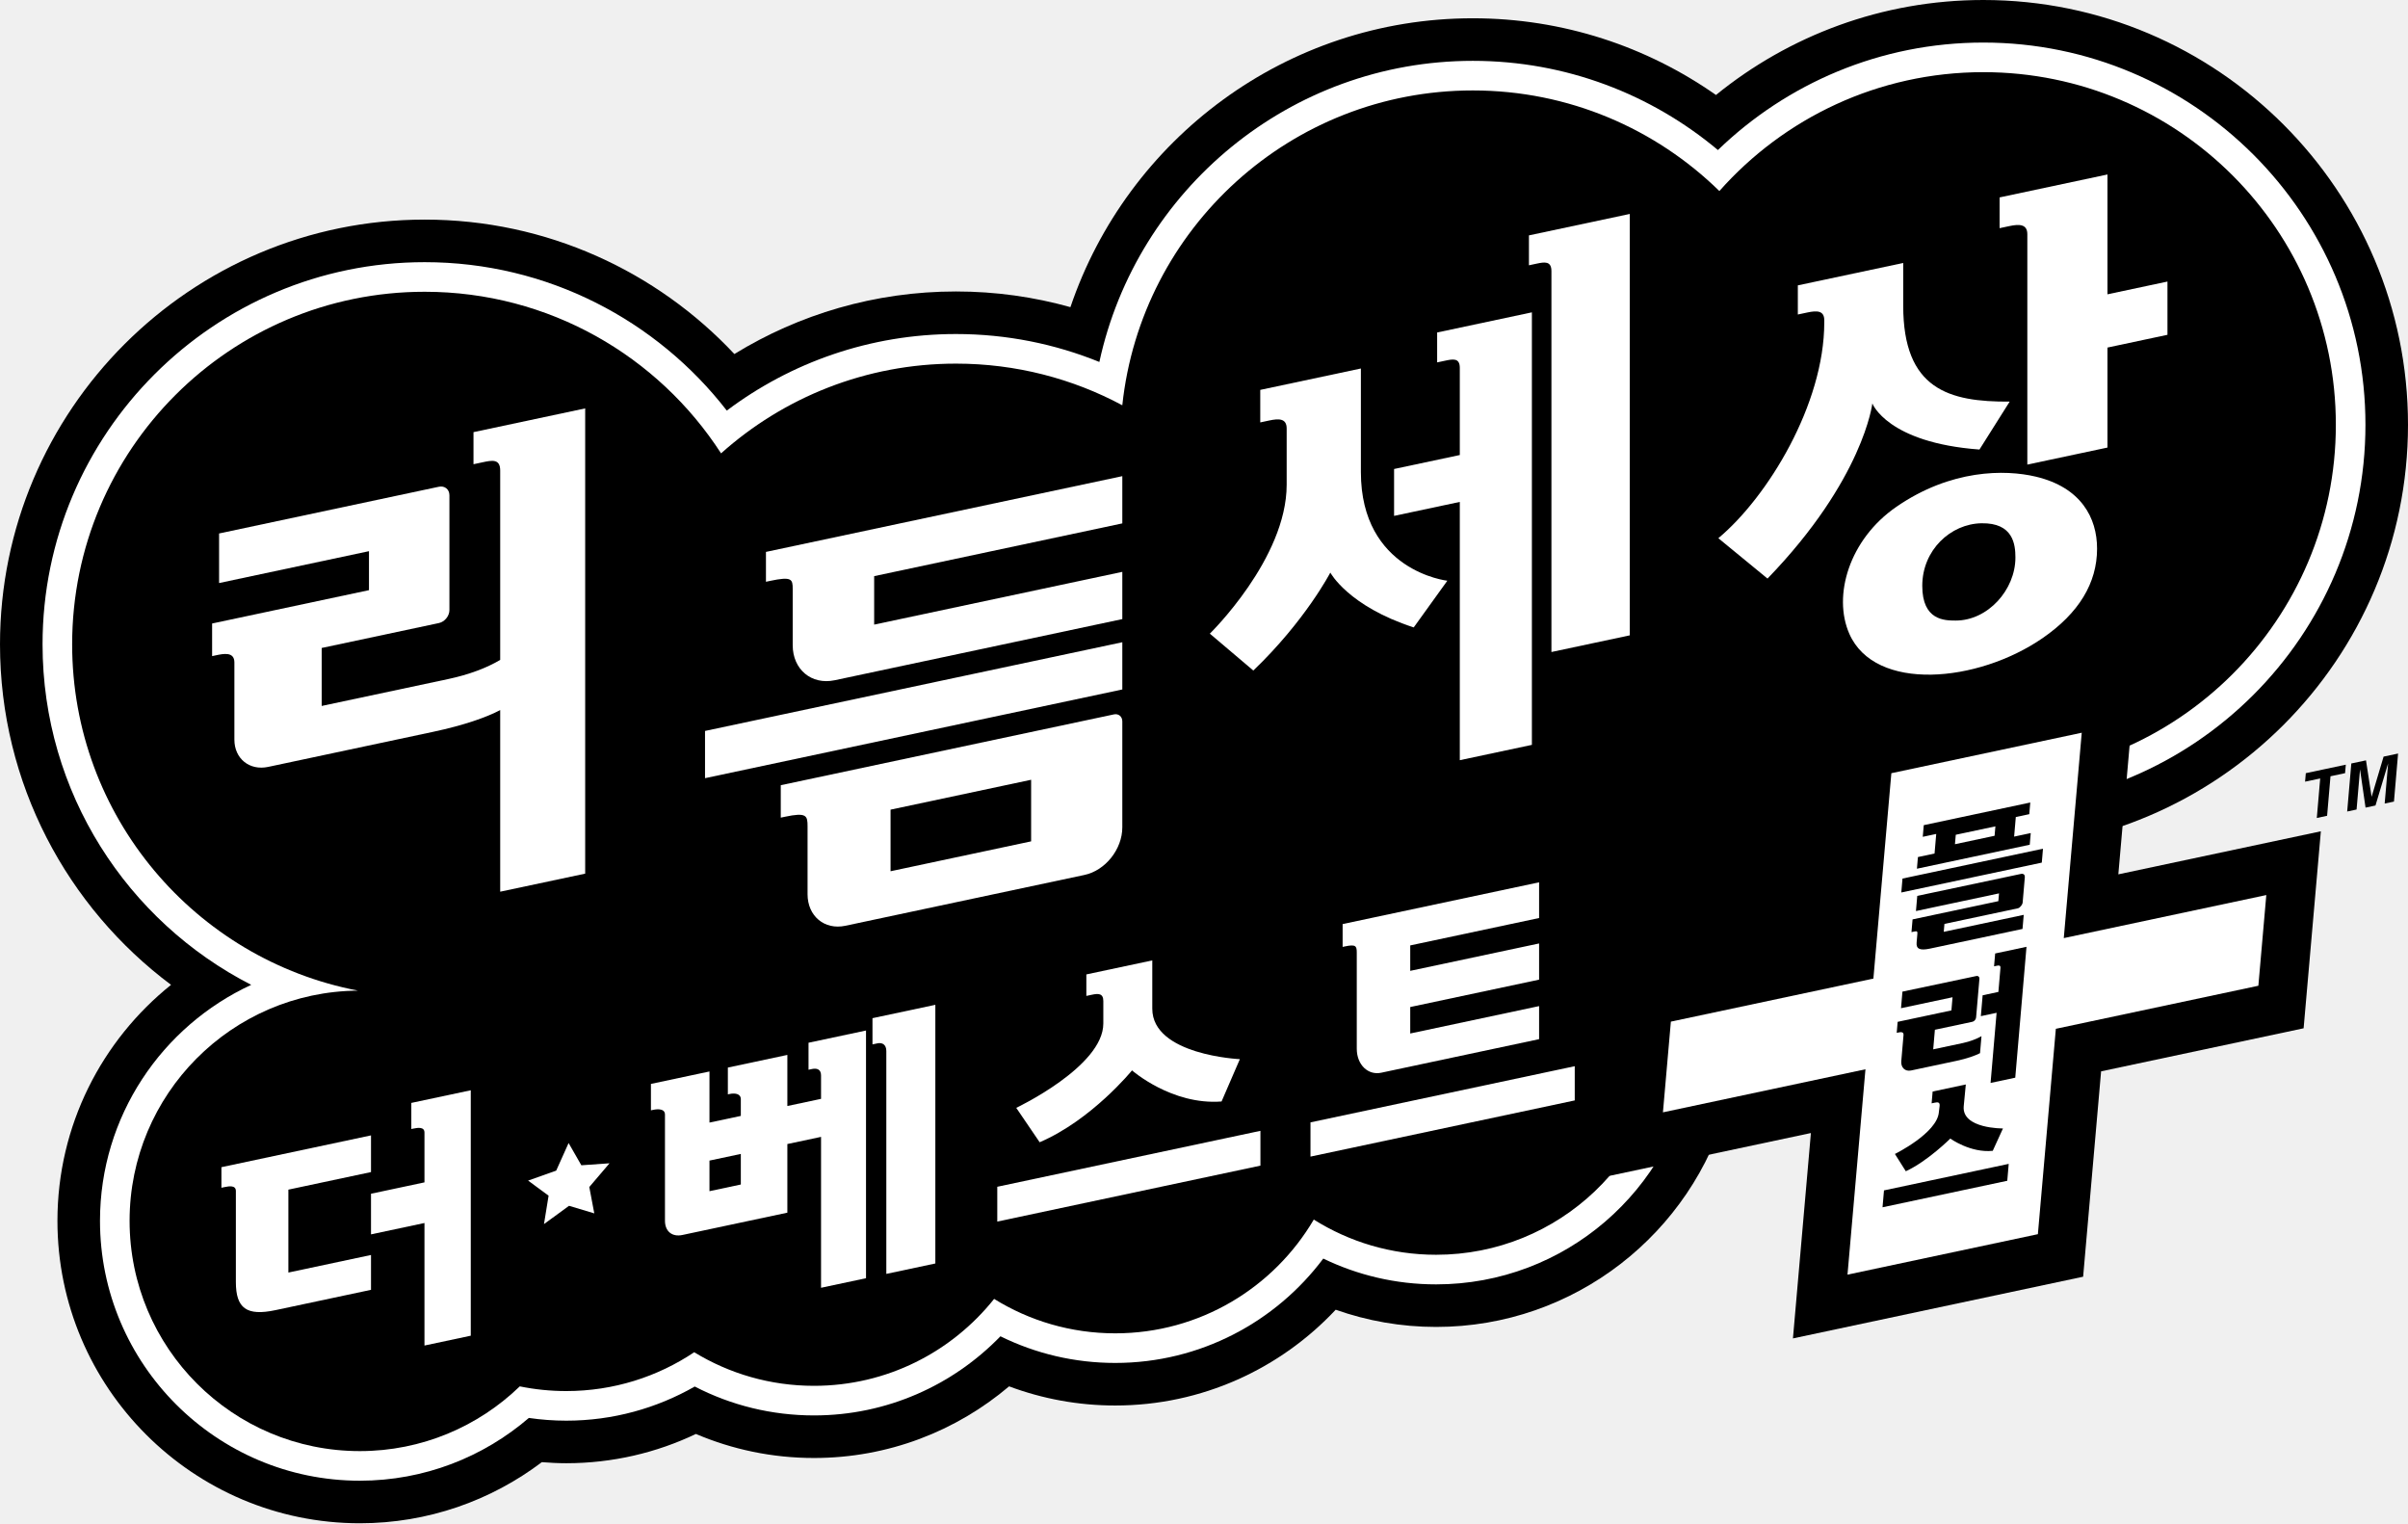
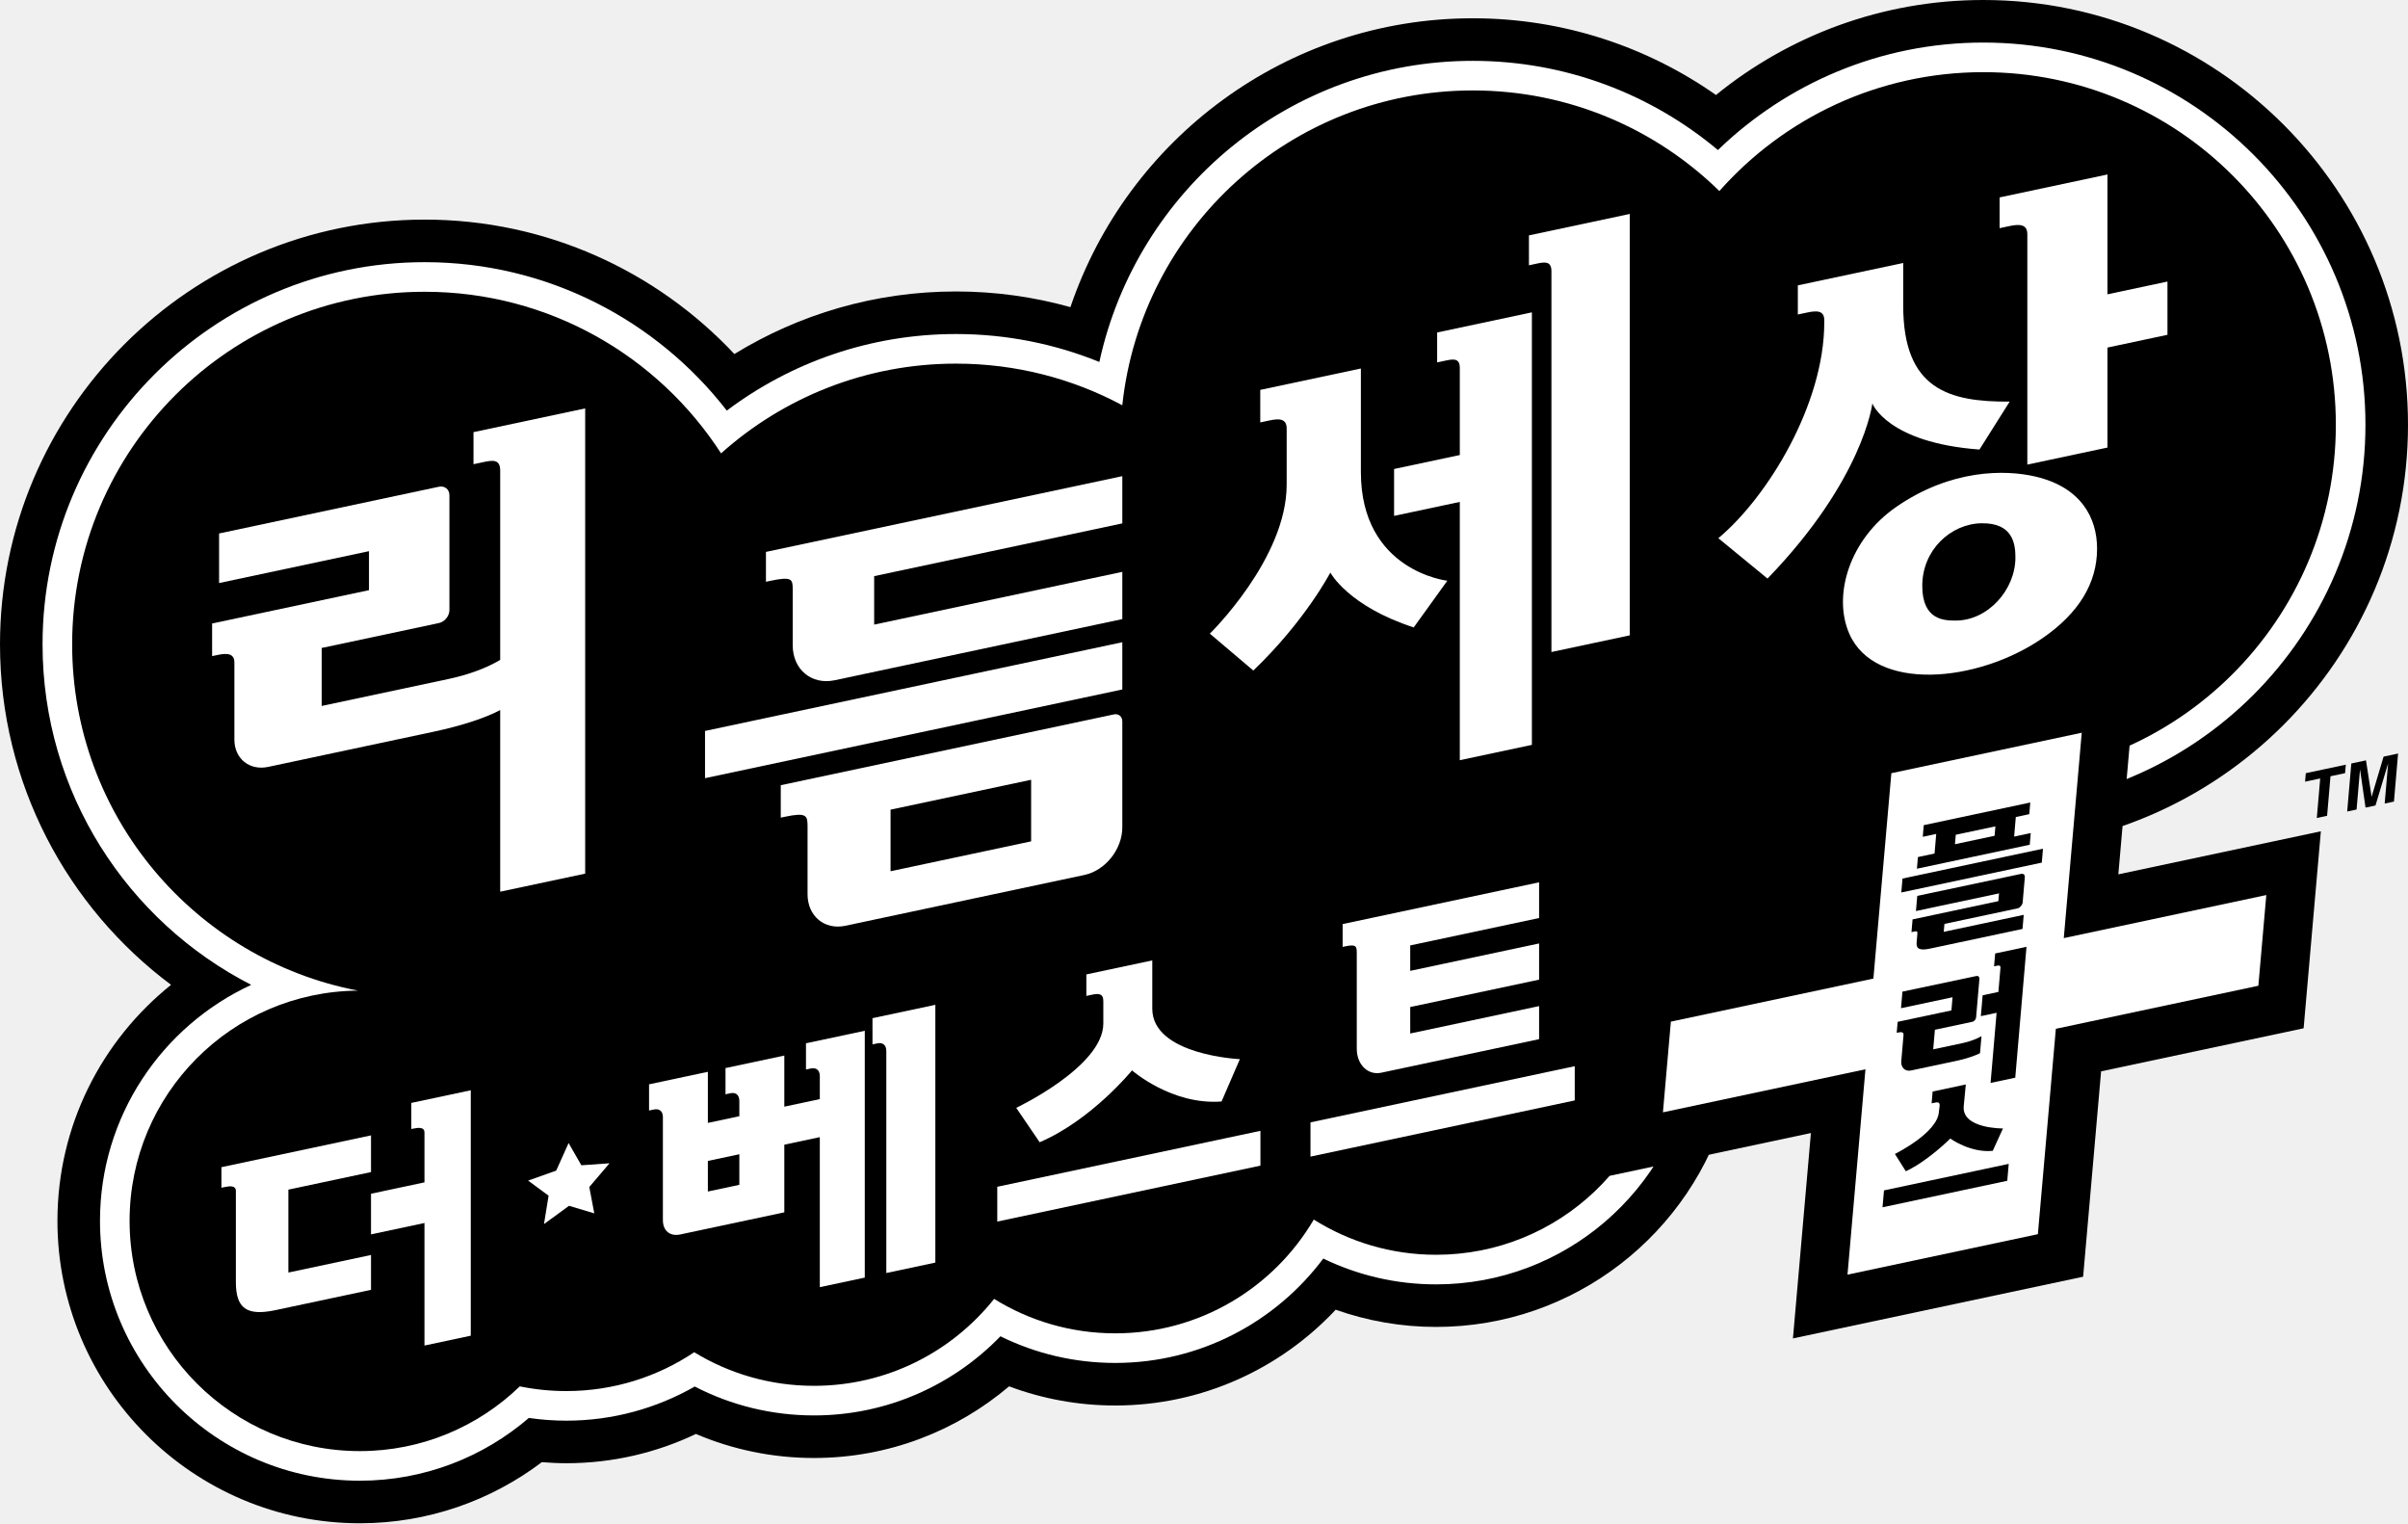
<svg xmlns="http://www.w3.org/2000/svg" version="1.1" id="svg1" width="666.667" height="421.663" viewBox="0 0 666.667 421.663">
  <defs id="defs1">
    <clipPath clipPathUnits="userSpaceOnUse" id="clipPath2">
      <path d="M 0,316.247 H 500 V 0 H 0 Z" transform="translate(-411.8164,-316.247)" id="path2" />
    </clipPath>
    <clipPath clipPathUnits="userSpaceOnUse" id="clipPath4">
      <path d="M 0,316.247 H 500 V 0 H 0 Z" transform="translate(-411.8164,-307.4121)" id="path4" />
    </clipPath>
    <clipPath clipPathUnits="userSpaceOnUse" id="clipPath6">
      <path d="M 0,316.247 H 500 V 0 H 0 Z" transform="translate(-411.8164,-301.2656)" id="path6" />
    </clipPath>
    <clipPath clipPathUnits="userSpaceOnUse" id="clipPath8">
      <path d="M 0,316.247 H 500 V 0 H 0 Z" transform="translate(-439.8535,-134.7236)" id="path8" />
    </clipPath>
    <clipPath clipPathUnits="userSpaceOnUse" id="clipPath10">
      <path d="M 0,316.247 H 500 V 0 H 0 Z" transform="translate(-428.5264,-121.4863)" id="path10" />
    </clipPath>
    <clipPath clipPathUnits="userSpaceOnUse" id="clipPath12">
      <path d="M 0,316.247 H 500 V 0 H 0 Z" transform="translate(-391.1934,-69.1084)" id="path12" />
    </clipPath>
    <clipPath clipPathUnits="userSpaceOnUse" id="clipPath14">
      <path d="M 0,316.247 H 500 V 0 H 0 Z" transform="translate(-414.2783,-118.2949)" id="path14" />
    </clipPath>
    <clipPath clipPathUnits="userSpaceOnUse" id="clipPath16">
      <path d="M 0,316.247 H 500 V 0 H 0 Z" transform="translate(-406.0986,-142.9394)" id="path16" />
    </clipPath>
    <clipPath clipPathUnits="userSpaceOnUse" id="clipPath18">
      <path d="M 0,316.247 H 500 V 0 H 0 Z" transform="translate(-272.1104,-83.2295)" id="path18" />
    </clipPath>
    <clipPath clipPathUnits="userSpaceOnUse" id="clipPath20">
      <path d="M 0,316.247 H 500 V 0 H 0 Z" transform="translate(-207.0752,-69.8584)" id="path20" />
    </clipPath>
    <clipPath clipPathUnits="userSpaceOnUse" id="clipPath22">
-       <path d="M 0,316.247 H 500 V 0 H 0 Z" transform="translate(-153.8257,-70.3291)" id="path22" />
+       <path d="M 0,316.247 H 500 V 0 H 0 Z" transform="translate(-146.9814,-75.2236)" id="path22" />
    </clipPath>
    <clipPath clipPathUnits="userSpaceOnUse" id="clipPath24">
      <path d="M 0,316.247 H 500 V 0 H 0 Z" transform="translate(-126.5586,-74.7334)" id="path24" />
    </clipPath>
    <clipPath clipPathUnits="userSpaceOnUse" id="clipPath26">
      <path d="M 0,316.247 H 500 V 0 H 0 Z" transform="translate(-85.4077,-87.2705)" id="path26" />
    </clipPath>
    <clipPath clipPathUnits="userSpaceOnUse" id="clipPath28">
      <path d="M 0,316.247 H 500 V 0 H 0 Z" transform="translate(-388.7773,-232.4873)" id="path28" />
    </clipPath>
    <clipPath clipPathUnits="userSpaceOnUse" id="clipPath30">
      <path d="M 0,316.247 H 500 V 0 H 0 Z" transform="translate(-317.4707,-267.3789)" id="path30" />
    </clipPath>
    <clipPath clipPathUnits="userSpaceOnUse" id="clipPath32">
      <path d="M 0,316.247 H 500 V 0 H 0 Z" transform="translate(-181.5127,-196.6338)" id="path32" />
    </clipPath>
    <clipPath clipPathUnits="userSpaceOnUse" id="clipPath34">
      <path d="M 0,316.247 H 500 V 0 H 0 Z" transform="translate(-98.3169,-226.5283)" id="path34" />
    </clipPath>
    <clipPath clipPathUnits="userSpaceOnUse" id="clipPath36">
      <path d="M 0,316.247 H 500 V 0 H 0 Z" transform="translate(-495.1562,-149.4214)" id="path36" />
    </clipPath>
  </defs>
  <g id="layer-MC0">
    <path id="path1" d="m 0,0 c -21.021,0 -40.343,-7.397 -55.511,-19.719 -14.311,10.029 -31.721,15.924 -50.485,15.924 -38.763,0 -71.764,-25.141 -83.556,-59.972 -7.562,2.118 -15.53,3.255 -23.76,3.255 -16.851,0 -32.612,-4.755 -46.017,-12.988 -16.1,17.164 -38.969,27.907 -64.303,27.907 -48.625,0 -88.184,-39.559 -88.184,-88.184 0,-28.898 13.973,-54.594 35.517,-70.687 -14.367,-11.515 -23.591,-29.194 -23.591,-48.996 0,-34.621 28.166,-62.787 62.787,-62.787 14.179,0 27.271,4.729 37.794,12.687 1.675,-0.134 3.362,-0.222 5.071,-0.222 9.63,0 18.757,2.185 26.921,6.076 7.537,-3.21 15.824,-4.989 24.52,-4.989 15.43,0 29.568,5.605 40.511,14.872 6.955,-2.602 14.388,-3.975 22.036,-3.975 18.04,0 34.316,7.659 45.78,19.884 6.528,-2.305 13.54,-3.572 20.847,-3.572 28.83,0 53.167,19.538 60.508,46.064 26.636,4.659 47.545,26.151 51.318,53.077 0.598,-0.011 1.196,-0.022 1.797,-0.022 48.624,0 88.184,39.558 88.184,88.183 C 88.184,-39.56 48.625,0 0,0" style="fill:#000000;fill-opacity:1;fill-rule:nonzero;stroke:none" transform="matrix(1.333333,0,0,-1.333333,549.0885,0)" clip-path="url(#clipPath2)" />
    <path id="path3" d="m 0,0 c -21.388,0 -40.822,-8.509 -55.106,-22.315 -13.787,11.552 -31.54,18.519 -50.891,18.519 -37.978,0 -69.804,-26.822 -77.545,-62.517 -9.198,3.736 -19.246,5.8 -29.77,5.8 -17.84,0 -34.323,-5.92 -47.591,-15.896 -14.527,18.734 -37.243,30.815 -62.729,30.815 -43.754,0 -79.349,-35.595 -79.349,-79.348 0,-30.792 17.63,-57.542 43.326,-70.69 -18.514,-8.556 -31.399,-27.293 -31.399,-48.993 0,-29.749 24.202,-53.952 53.951,-53.952 13.396,0 25.658,4.919 35.102,13.031 2.536,-0.367 5.126,-0.566 7.763,-0.566 9.702,0 18.806,2.588 26.681,7.089 7.563,-3.916 15.999,-6.001 24.76,-6.001 15.178,0 28.902,6.308 38.715,16.43 7.322,-3.612 15.427,-5.533 23.832,-5.533 17.652,0 33.352,8.523 43.2,21.668 7.089,-3.432 15.037,-5.357 23.427,-5.357 26.782,0 49.059,19.62 53.237,45.239 28.087,1.848 50.378,25.274 50.378,53.821 0,0.231 -0.014,0.459 -0.017,0.69 3.284,-0.416 6.629,-0.632 10.025,-0.632 43.753,0 79.349,35.596 79.349,79.349 C 79.349,-35.596 43.753,0 0,0" style="fill:#ffffff;fill-opacity:1;fill-rule:nonzero;stroke:none" transform="matrix(1.333333,0,0,-1.333333,549.0885,11.77987)" clip-path="url(#clipPath4)" />
    <path id="path5" d="m 0,0 c -21.812,0 -41.394,-9.544 -54.804,-24.68 -13.2,12.918 -31.264,20.885 -51.192,20.885 -37.779,0 -68.871,-28.621 -72.784,-65.362 -10.287,5.514 -22.043,8.645 -34.531,8.645 -18.741,0 -35.834,-7.046 -48.783,-18.629 -13.033,20.185 -35.724,33.548 -61.538,33.548 -40.429,0 -73.203,-32.774 -73.203,-73.202 0,-35.692 25.546,-65.413 59.351,-71.889 -26.226,-0.206 -47.424,-21.521 -47.424,-47.795 0,-26.402 21.403,-47.805 47.805,-47.805 12.908,0 24.613,5.125 33.214,13.439 3.117,-0.638 6.345,-0.974 9.651,-0.974 9.833,0 18.969,2.971 26.569,8.061 7.246,-4.424 15.761,-6.974 24.872,-6.974 15.149,0 28.642,7.053 37.401,18.047 7.306,-4.528 15.918,-7.149 25.146,-7.149 17.575,0 32.925,9.49 41.231,23.62 7.36,-4.625 16.062,-7.309 25.396,-7.309 25.513,0 46.353,19.987 47.728,45.157 0.643,-0.027 1.287,-0.049 1.935,-0.049 26.402,0 47.806,21.402 47.806,47.805 0,2.783 -0.252,5.507 -0.708,8.16 5.414,-1.276 11.058,-1.955 16.862,-1.955 40.429,0 73.202,32.774 73.202,73.202 C 73.202,-32.774 40.429,0 0,0" style="fill:#000000;fill-opacity:1;fill-rule:nonzero;stroke:none" transform="matrix(1.333333,0,0,-1.333333,549.0885,19.9752)" clip-path="url(#clipPath6)" />
    <path id="path7" d="m 0,0 3.73,42.637 -60.256,-12.808 -3.73,-42.637 -42.052,-8.938 -3.578,-40.9 42.051,8.938 -3.729,-42.638 60.255,12.809 3.731,42.637 42.051,8.938 3.579,40.9 z" style="fill:#000000;fill-opacity:1;fill-rule:nonzero;stroke:none" transform="matrix(1.333333,0,0,-1.333333,586.4713,242.0312)" clip-path="url(#clipPath8)" />
    <path id="path9" d="m 0,0 3.73,42.637 -39.533,-8.403 -3.73,-42.637 -42.051,-8.939 -1.647,-18.83 42.05,8.939 -3.729,-42.637 39.532,8.402 3.731,42.638 42.051,8.938 1.648,18.829 z" style="fill:#ffffff;fill-opacity:1;fill-rule:nonzero;stroke:none" transform="matrix(1.333333,0,0,-1.333333,571.3685,259.6809)" clip-path="url(#clipPath10)" />
    <path id="path11" d="m 0,0 -0.302,-3.508 25.901,5.505 0.3,3.509 z M 24.707,12.86 22.583,8.215 c -4.613,-0.481 -8.815,2.543 -8.815,2.543 0,0 -4.733,-4.722 -9.236,-6.783 L 2.268,7.563 c 0,0 8.753,4.312 9.126,8.655 l 0.161,1.347 c 0.066,0.777 -0.414,0.776 -1.037,0.643 l -0.627,-0.133 0.211,2.45 6.887,1.464 -0.434,-4.528 c -0.404,-4.69 8.152,-4.601 8.152,-4.601" style="fill:#000000;fill-opacity:1;fill-rule:nonzero;stroke:none" transform="matrix(1.333333,0,0,-1.333333,521.5912,329.5181)" clip-path="url(#clipPath12)" />
    <path id="path13" d="m 0,0 -0.229,-2.669 0.475,0.102 c 0.473,0.099 0.905,0.192 0.85,-0.455 L 0.67,-7.984 -2.6,-8.679 l -0.372,-4.334 3.269,0.696 -1.25,-14.561 5.126,1.09 2.333,27.171 z m -6.667,-18.586 c 1.418,0.302 2.898,0.872 3.828,1.419 l -0.304,-3.531 c -0.931,-0.494 -2.754,-1.137 -4.812,-1.574 l -9.501,-2.02 c -1.24,-0.264 -2.153,0.605 -2.038,1.938 l 0.465,5.412 c 0.066,0.777 -0.671,0.62 -1.168,0.514 l -0.246,-0.052 0.196,2.287 11.163,2.373 0.235,2.733 -10.701,-2.274 0.296,3.441 15.346,3.239 c 0.387,0.082 0.672,-0.189 0.637,-0.605 l -0.687,-7.992 c -0.036,-0.416 -0.379,-0.822 -0.767,-0.904 l -7.791,-1.656 -0.348,-4.065 z" style="fill:#000000;fill-opacity:1;fill-rule:nonzero;stroke:none" transform="matrix(1.333333,0,0,-1.333333,552.3711,263.9361)" clip-path="url(#clipPath14)" />
    <path id="path15" d="M 0,0 8.229,1.749 8.06,-0.211 -0.169,-1.96 Z m 12.117,-0.382 0.349,4.065 2.797,0.594 0.208,2.42 -22.117,-4.701 -0.208,-2.42 2.796,0.594 -0.348,-4.064 -3.453,-0.734 -0.207,-2.42 23.427,4.98 0.208,2.421 z m 5.993,-2.51 -29.172,-6.201 -0.248,-2.89 29.172,6.2 z M 14.111,-16.625 13.86,-19.55 -5.377,-23.639 c -2.13,-0.452 -2.862,-0.022 -2.753,1.244 l 0.151,1.761 c 0.047,0.55 -0.012,0.679 -0.658,0.541 l -0.56,-0.119 0.226,2.642 17.814,3.787 0.138,1.614 -17.248,-3.666 0.271,3.147 21.502,4.555 c 0.502,0.107 0.884,-0.103 0.829,-0.737 l -0.451,-5.249 c -0.026,-0.295 -0.489,-1.041 -0.992,-1.149 l -15.246,-3.24 -0.142,-1.646 z" style="fill:#000000;fill-opacity:1;fill-rule:nonzero;stroke:none" transform="matrix(1.333333,0,0,-1.333333,541.4648,231.0768)" clip-path="url(#clipPath16)" />
    <path id="path17" d="M 0,0 V -7.107 L 54.872,4.557 v 7.106 z M 20.712,36.738 V 31.457 L 47.47,37.145 V 29.634 L 20.712,23.946 V 18.452 L 47.47,24.14 V 17.275 L 14.688,10.308 C 11.983,9.733 9.611,11.923 9.611,15.297 v 19.97 c 0,1.353 -0.209,1.742 -2.457,1.264 l -0.48,-0.102 v 4.739 l 40.796,8.671 v -7.413 z" style="fill:#ffffff;fill-opacity:1;fill-rule:nonzero;stroke:none" transform="matrix(1.333333,0,0,-1.333333,362.8139,310.69)" clip-path="url(#clipPath18)" />
    <path id="path19" d="M 0,0 V -7.224 L 54.642,4.391 v 7.223 z m 50.372,26.494 -3.801,-8.786 c -10.343,-0.797 -18.592,6.457 -18.592,6.457 0,0 -8.332,-10.268 -19.178,-14.921 l -4.862,7.143 c 0,0 18.081,8.565 18.081,17.508 v 4.67 c 0,1.598 -1.032,1.59 -2.347,1.311 l -1.177,-0.25 v 4.462 l 13.69,2.91 V 36.975 c 0,-9.656 18.186,-10.481 18.186,-10.481" style="fill:#ffffff;fill-opacity:1;fill-rule:nonzero;stroke:none" transform="matrix(1.333333,0,0,-1.333333,276.1003,328.5181)" clip-path="url(#clipPath20)" />
-     <path id="path21" d="M 0,0 -6.51,-1.385 V 4.966 L 0,6.35 Z m 14.057,23.826 0.752,0.16 c 0.996,0.212 1.848,-0.09 1.848,-1.333 v -4.87 L 9.662,16.296 V 26.905 L -2.692,24.279 v -5.564 l 0.361,0.077 C -1.334,19.003 0,18.936 0,17.692 v -3.45 l -6.51,-1.384 v 10.61 l -12.156,-2.584 v -5.483 l 0.457,0.097 c 0.996,0.212 2.458,0.257 2.458,-0.986 V -7.515 c 0,-2.215 1.483,-3.418 3.621,-2.964 L 9.662,-5.846 V 8.403 l 6.995,1.487 v -31.328 l 9.337,1.984 V 31.97 L 14.057,29.433 Z m 26.334,13.482 v -53.702 l -10.18,-2.164 v 46.264 c 0,1.313 -0.798,1.824 -1.856,1.6 l -1.017,-0.217 v 5.444 z" style="fill:#ffffff;fill-opacity:1;fill-rule:nonzero;stroke:none" transform="matrix(1.333333,0,0,-1.333333,205.1009,327.8905)" clip-path="url(#clipPath22)" />
+     <path id="path21" d="M 0,0 6.537,1.39 V -4.96 L 0,-6.35 Z m 20.373,24.426 v -5.445 l 1.017,0.217 c 1.058,0.225 1.856,-0.287 1.856,-1.599 V 12.834 L 15.875,11.268 V 21.876 L 3.664,19.281 v -5.444 l 1.018,0.216 c 1.057,0.225 1.855,-0.287 1.855,-1.599 V 9.283 L 0,7.894 v 10.608 l -12.21,-2.595 v -5.444 l 1.017,0.216 c 1.058,0.224 1.856,-0.287 1.856,-1.599 v -21.378 c 0,-2.216 1.483,-3.418 3.62,-2.963 l 21.592,4.589 V 3.374 l 7.371,1.567 v -31.147 l 9.337,1.985 v 51.242 z m 26.862,7.987 v -53.519 l -10.18,-2.165 v 46.083 c 0,1.312 -0.798,1.824 -1.855,1.599 l -1.018,-0.217 v 5.445 z" style="fill:#ffffff;fill-opacity:1;fill-rule:nonzero;stroke:none" transform="matrix(1.333333,0,0,-1.333333,195.9752,321.3645)" clip-path="url(#clipPath22)" />
    <path id="path23" d="m 0,0 -5.846,-0.411 -2.648,4.619 -2.574,-5.729 -5.834,-2.071 4.254,-3.13 -0.957,-5.899 5.204,3.796 5.242,-1.575 -1.038,5.474 z" style="fill:#ffffff;fill-opacity:1;fill-rule:nonzero;stroke:none" transform="matrix(1.333333,0,0,-1.333333,168.7448,322.0181)" clip-path="url(#clipPath24)" />
    <path id="path25" d="m 0,0 v -5.421 l 0.388,0.082 c 0.988,0.21 2.341,0.398 2.341,-0.815 v -10.345 l -11.1,-2.359 v -8.434 l 11.1,2.359 v -25.439 l 9.615,2.043 V 2.624 Z m -25.529,-35.22 17.158,3.647 v -7.234 l -19.828,-4.214 c -6.001,-1.276 -8.232,0.376 -8.232,5.835 v 18.898 c -0.002,1.21 -1.353,1.023 -2.34,0.813 l -0.661,-0.139 v 4.27 l 31.061,6.602 v -7.617 l -17.158,-3.648 z" style="fill:#ffffff;fill-opacity:1;fill-rule:nonzero;stroke:none" transform="matrix(1.333333,0,0,-1.333333,113.8769,305.302)" clip-path="url(#clipPath26)" />
    <path id="path27" d="m 0,0 c 0,0 -1.827,-15.74 -21.768,-36.359 l -10.21,8.383 c 10.218,8.516 21.994,27.784 21.994,44.78 v 0.48 c 0,2.041 -1.567,2.013 -3.517,1.599 l -1.971,-0.419 v 6.05 L 6.409,29.165 V 20.289 C 6.409,2.93 15.901,0.296 28.514,0.379 L 22.24,-9.57 C 3.074,-8.151 0,0 0,0 M 61.278,25.305 V 14.25 L 48.82,11.602 v -20.76 l -16.64,-3.537 v 47.834 c 0,2.154 -1.753,2.103 -3.751,1.678 l -2.006,-0.426 v 6.383 L 48.82,47.535 V 22.657 Z M 17.271,-45.076 c -2.272,0.008 -6.905,0.023 -6.905,7.208 0,7.447 5.895,12.885 12.301,12.991 6.577,0.109 7.039,-4.379 7.039,-7.115 0,-6.709 -5.731,-13.107 -12.435,-13.084 m 16.64,29.885 c -6.337,1.498 -17.6,1.554 -28.941,-6.284 -9.782,-6.76 -13.228,-18.423 -9.754,-26.341 5.323,-12.137 26.665,-10.196 40.135,-0.905 7.526,5.191 11.31,11.426 11.31,18.574 0,6.381 -3.3,12.722 -12.75,14.956" style="fill:#ffffff;fill-opacity:1;fill-rule:nonzero;stroke:none" transform="matrix(1.333333,0,0,-1.333333,518.3697,111.6796)" clip-path="url(#clipPath28)" />
    <path id="path29" d="m 0,0 v -6.209 l 1.618,0.344 c 1.611,0.343 3.052,0.58 3.052,-1.557 v -79.073 l 16.27,3.458 V 4.451 Z m -19.06,-20.16 v -6.209 l 1.619,0.344 c 1.61,0.343 3.086,0.656 3.086,-1.481 V -45.6 l -13.647,-2.901 v -9.734 l 13.647,2.901 v -53.622 l 14.968,3.182 v 89.796 z m 2.116,-51.537 -6.98,-9.694 c -13.635,4.43 -17.317,11.384 -17.317,11.384 0,0 -5.163,-9.963 -15.988,-20.335 l -9.029,7.657 c 0,0 15.953,15.561 15.953,30.914 v 11.686 c 0,2.137 -1.691,2.062 -3.584,1.659 l -1.9,-0.404 v 6.752 l 20.894,4.441 v -21.498 c 0,-20.585 17.951,-22.562 17.951,-22.562" style="fill:#ffffff;fill-opacity:1;fill-rule:nonzero;stroke:none" transform="matrix(1.333333,0,0,-1.333333,423.2943,65.15747)" clip-path="url(#clipPath30)" />
    <path id="path31" d="M 0,0 V -10.064 L 51.526,0.888 V -8.918 L -8.188,-21.611 c -4.82,-1.024 -8.727,2.232 -8.727,7.272 v 11.683 c 0,2.021 -0.177,2.631 -4.697,1.67 l -0.857,-0.182 V 5.03 l 73.995,15.728 v -9.806 z m 51.526,-13.722 v -9.806 l -86.647,-18.418 v 9.807 z M 32.591,-55.063 3.403,-61.268 v 12.787 l 29.188,6.204 z m 17.19,26.36 -69.174,-14.703 v -6.733 l 0.858,0.182 c 4.527,0.962 4.705,0.222 4.705,-1.996 v -14.09 c 0,-4.536 3.516,-7.467 7.853,-6.544 l 49.65,10.553 c 4.337,0.922 7.853,5.346 7.853,9.883 v 21.994 c 0,1.008 -0.781,1.659 -1.745,1.454" style="fill:#ffffff;fill-opacity:1;fill-rule:nonzero;stroke:none" transform="matrix(1.333333,0,0,-1.333333,242.0169,159.4843)" clip-path="url(#clipPath32)" />
    <path id="path33" d="m 0,0 v -6.658 l 1.908,0.405 c 1.899,0.404 3.637,0.774 3.637,-1.711 V -47.29 c -2.805,-1.649 -6.398,-3.035 -10.828,-3.977 l -26.238,-5.577 v 12.036 l 24.331,5.172 c 1.211,0.258 2.192,1.467 2.192,2.7 v 23.832 c 0,1.233 -0.981,2.025 -2.192,1.768 l -45.636,-9.701 v -10.291 l 31.125,6.616 v -8.093 l -32.572,-6.923 v -6.771 l 0.769,0.164 c 1.553,0.33 3.856,0.819 3.856,-1.482 v -16.021 c 0,-3.949 3.141,-6.483 7.015,-5.66 l 34.259,7.283 c 6.427,1.365 11.092,3.02 13.919,4.513 v -37.706 l 17.646,3.751 V 4.93 Z" style="fill:#ffffff;fill-opacity:1;fill-rule:nonzero;stroke:none" transform="matrix(1.333333,0,0,-1.333333,131.0892,119.6249)" clip-path="url(#clipPath34)" />
    <path id="path35" d="m 0,0 0.716,8.332 -2.622,-8.737 -2.066,-0.439 -1.145,7.936 -0.716,-8.332 -1.951,-0.415 0.856,9.975 3.05,0.648 1.158,-7.521 0.024,0.005 2.472,8.293 3.009,0.639 L 1.929,0.41 Z m -14.092,-2.996 0.705,8.206 -3.139,-0.668 0.151,1.764 8.305,1.765 -0.152,-1.763 -3.027,-0.643 -0.704,-8.206 z" style="fill:#000000;fill-opacity:1;fill-rule:nonzero;stroke:none" transform="matrix(1.333333,0,0,-1.333333,660.2083,222.4341)" clip-path="url(#clipPath36)" />
  </g>
</svg>
